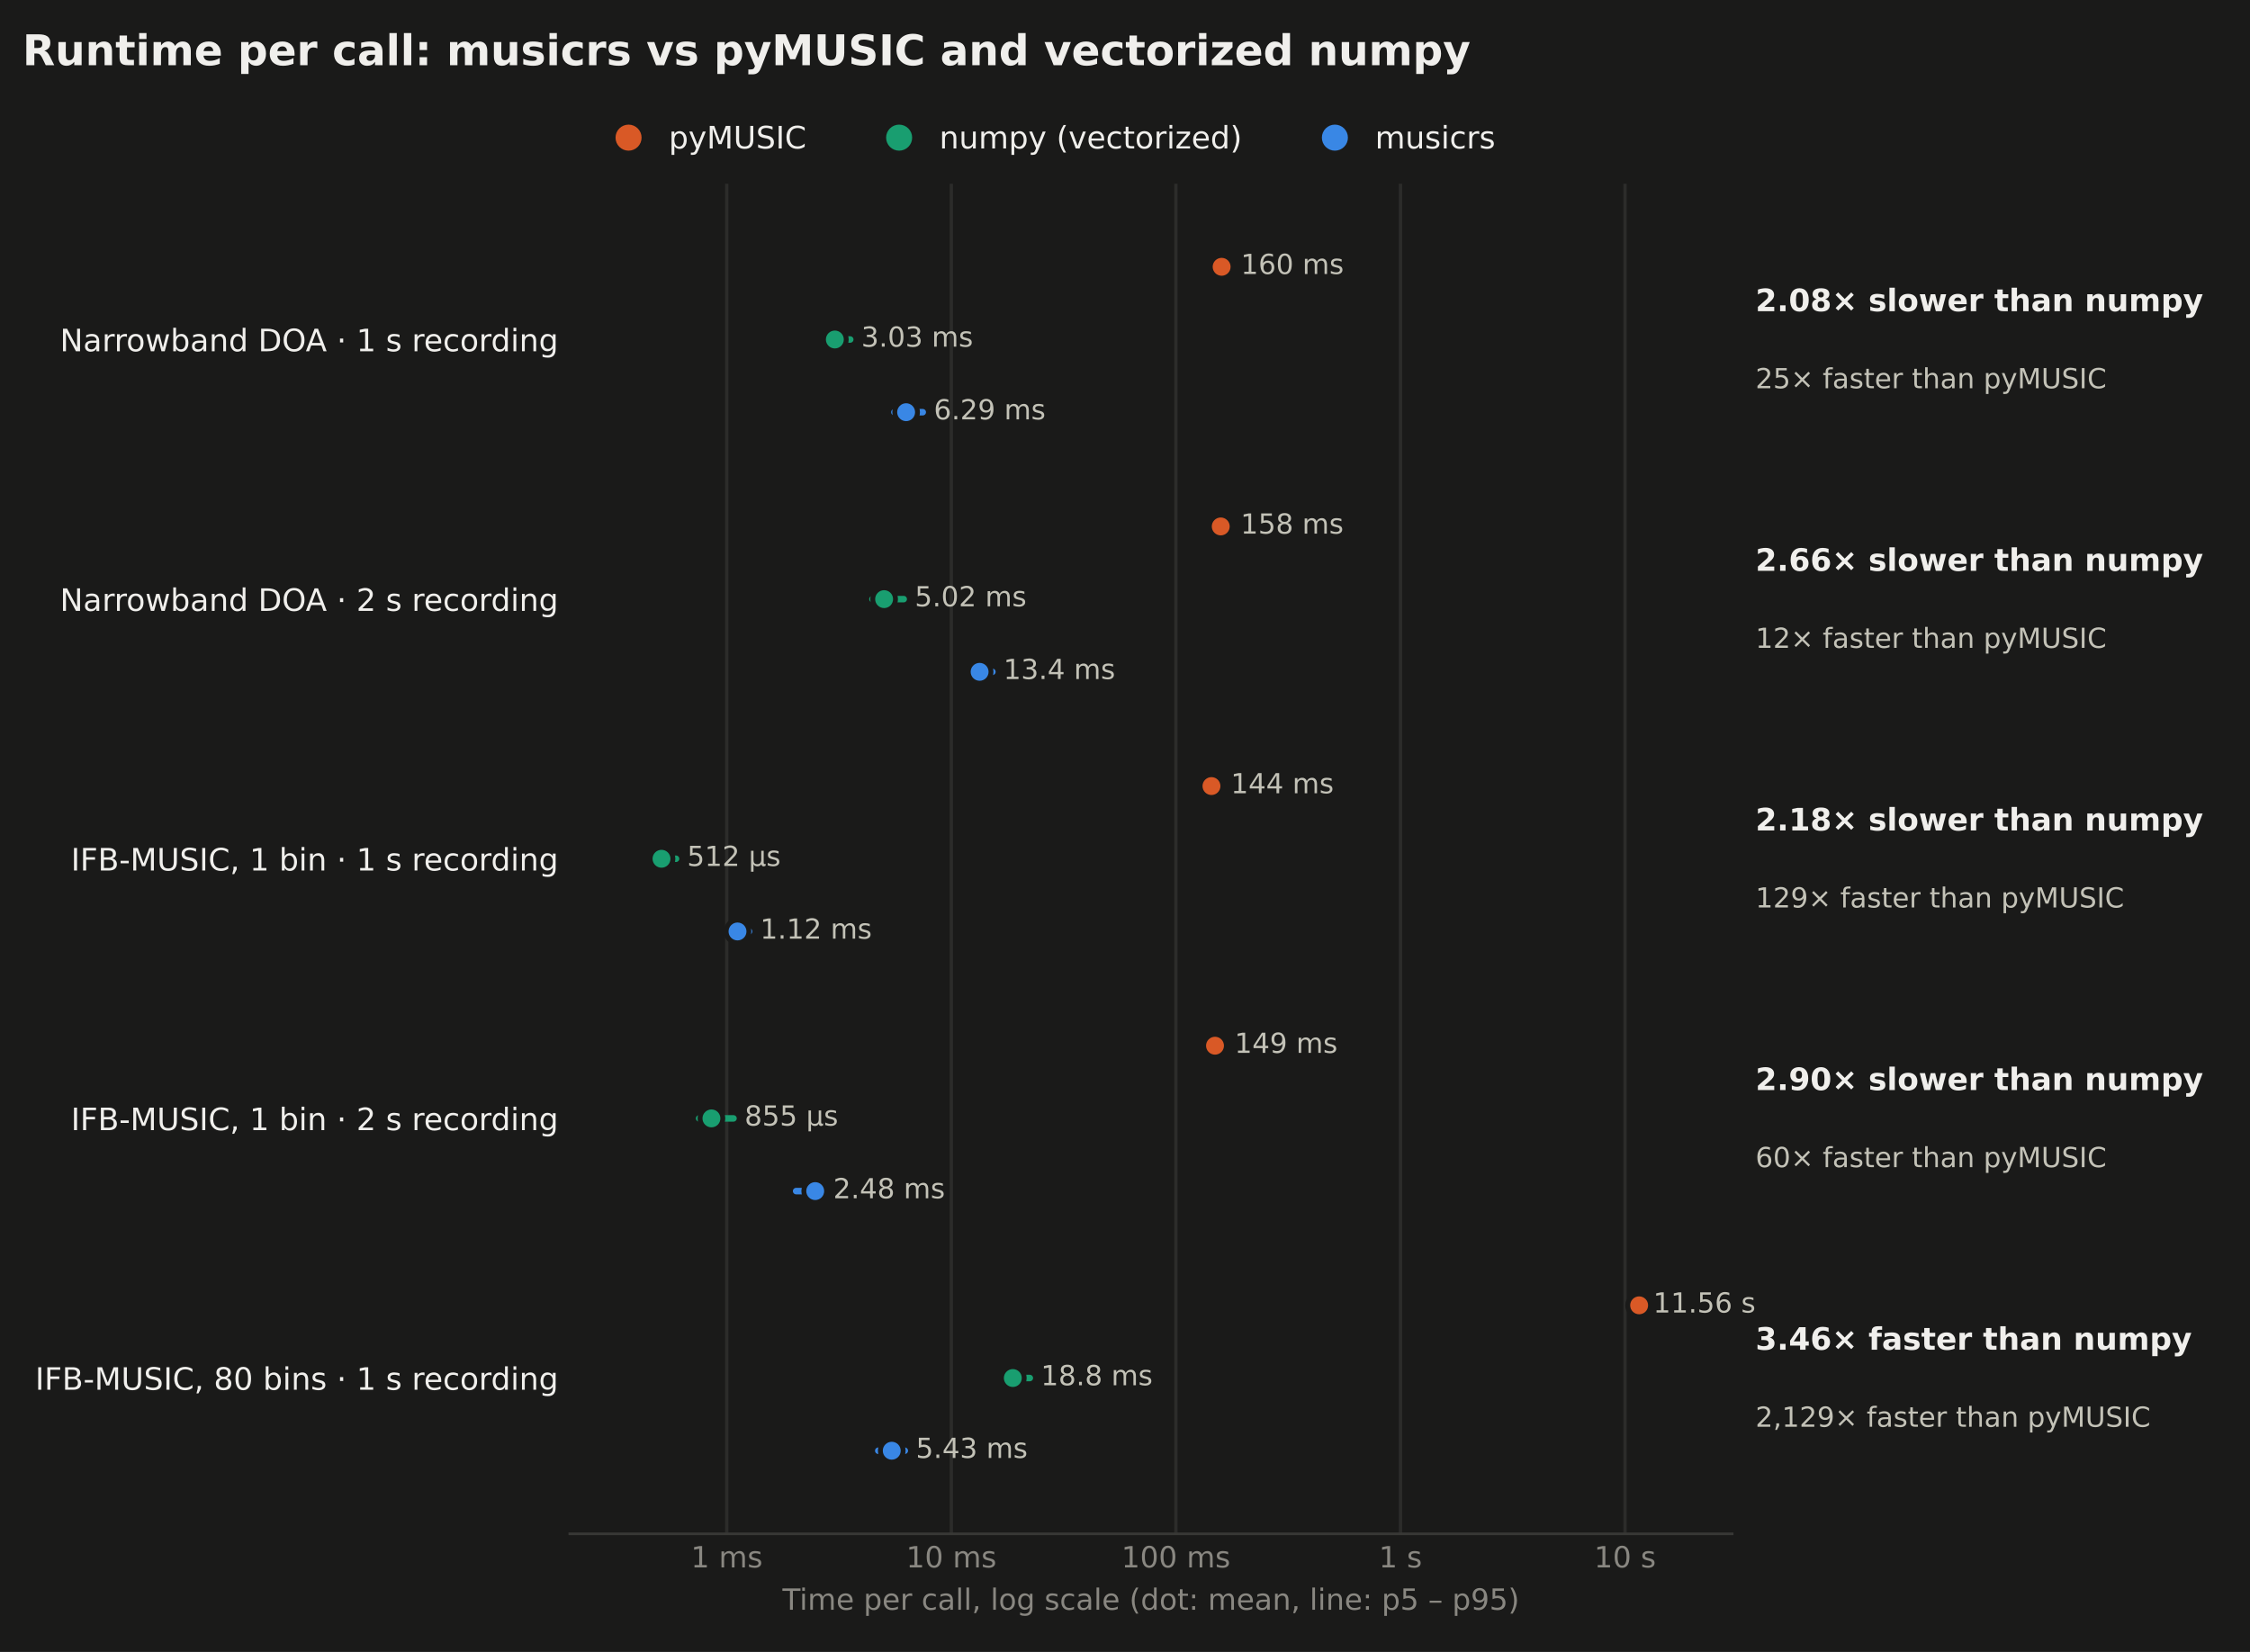
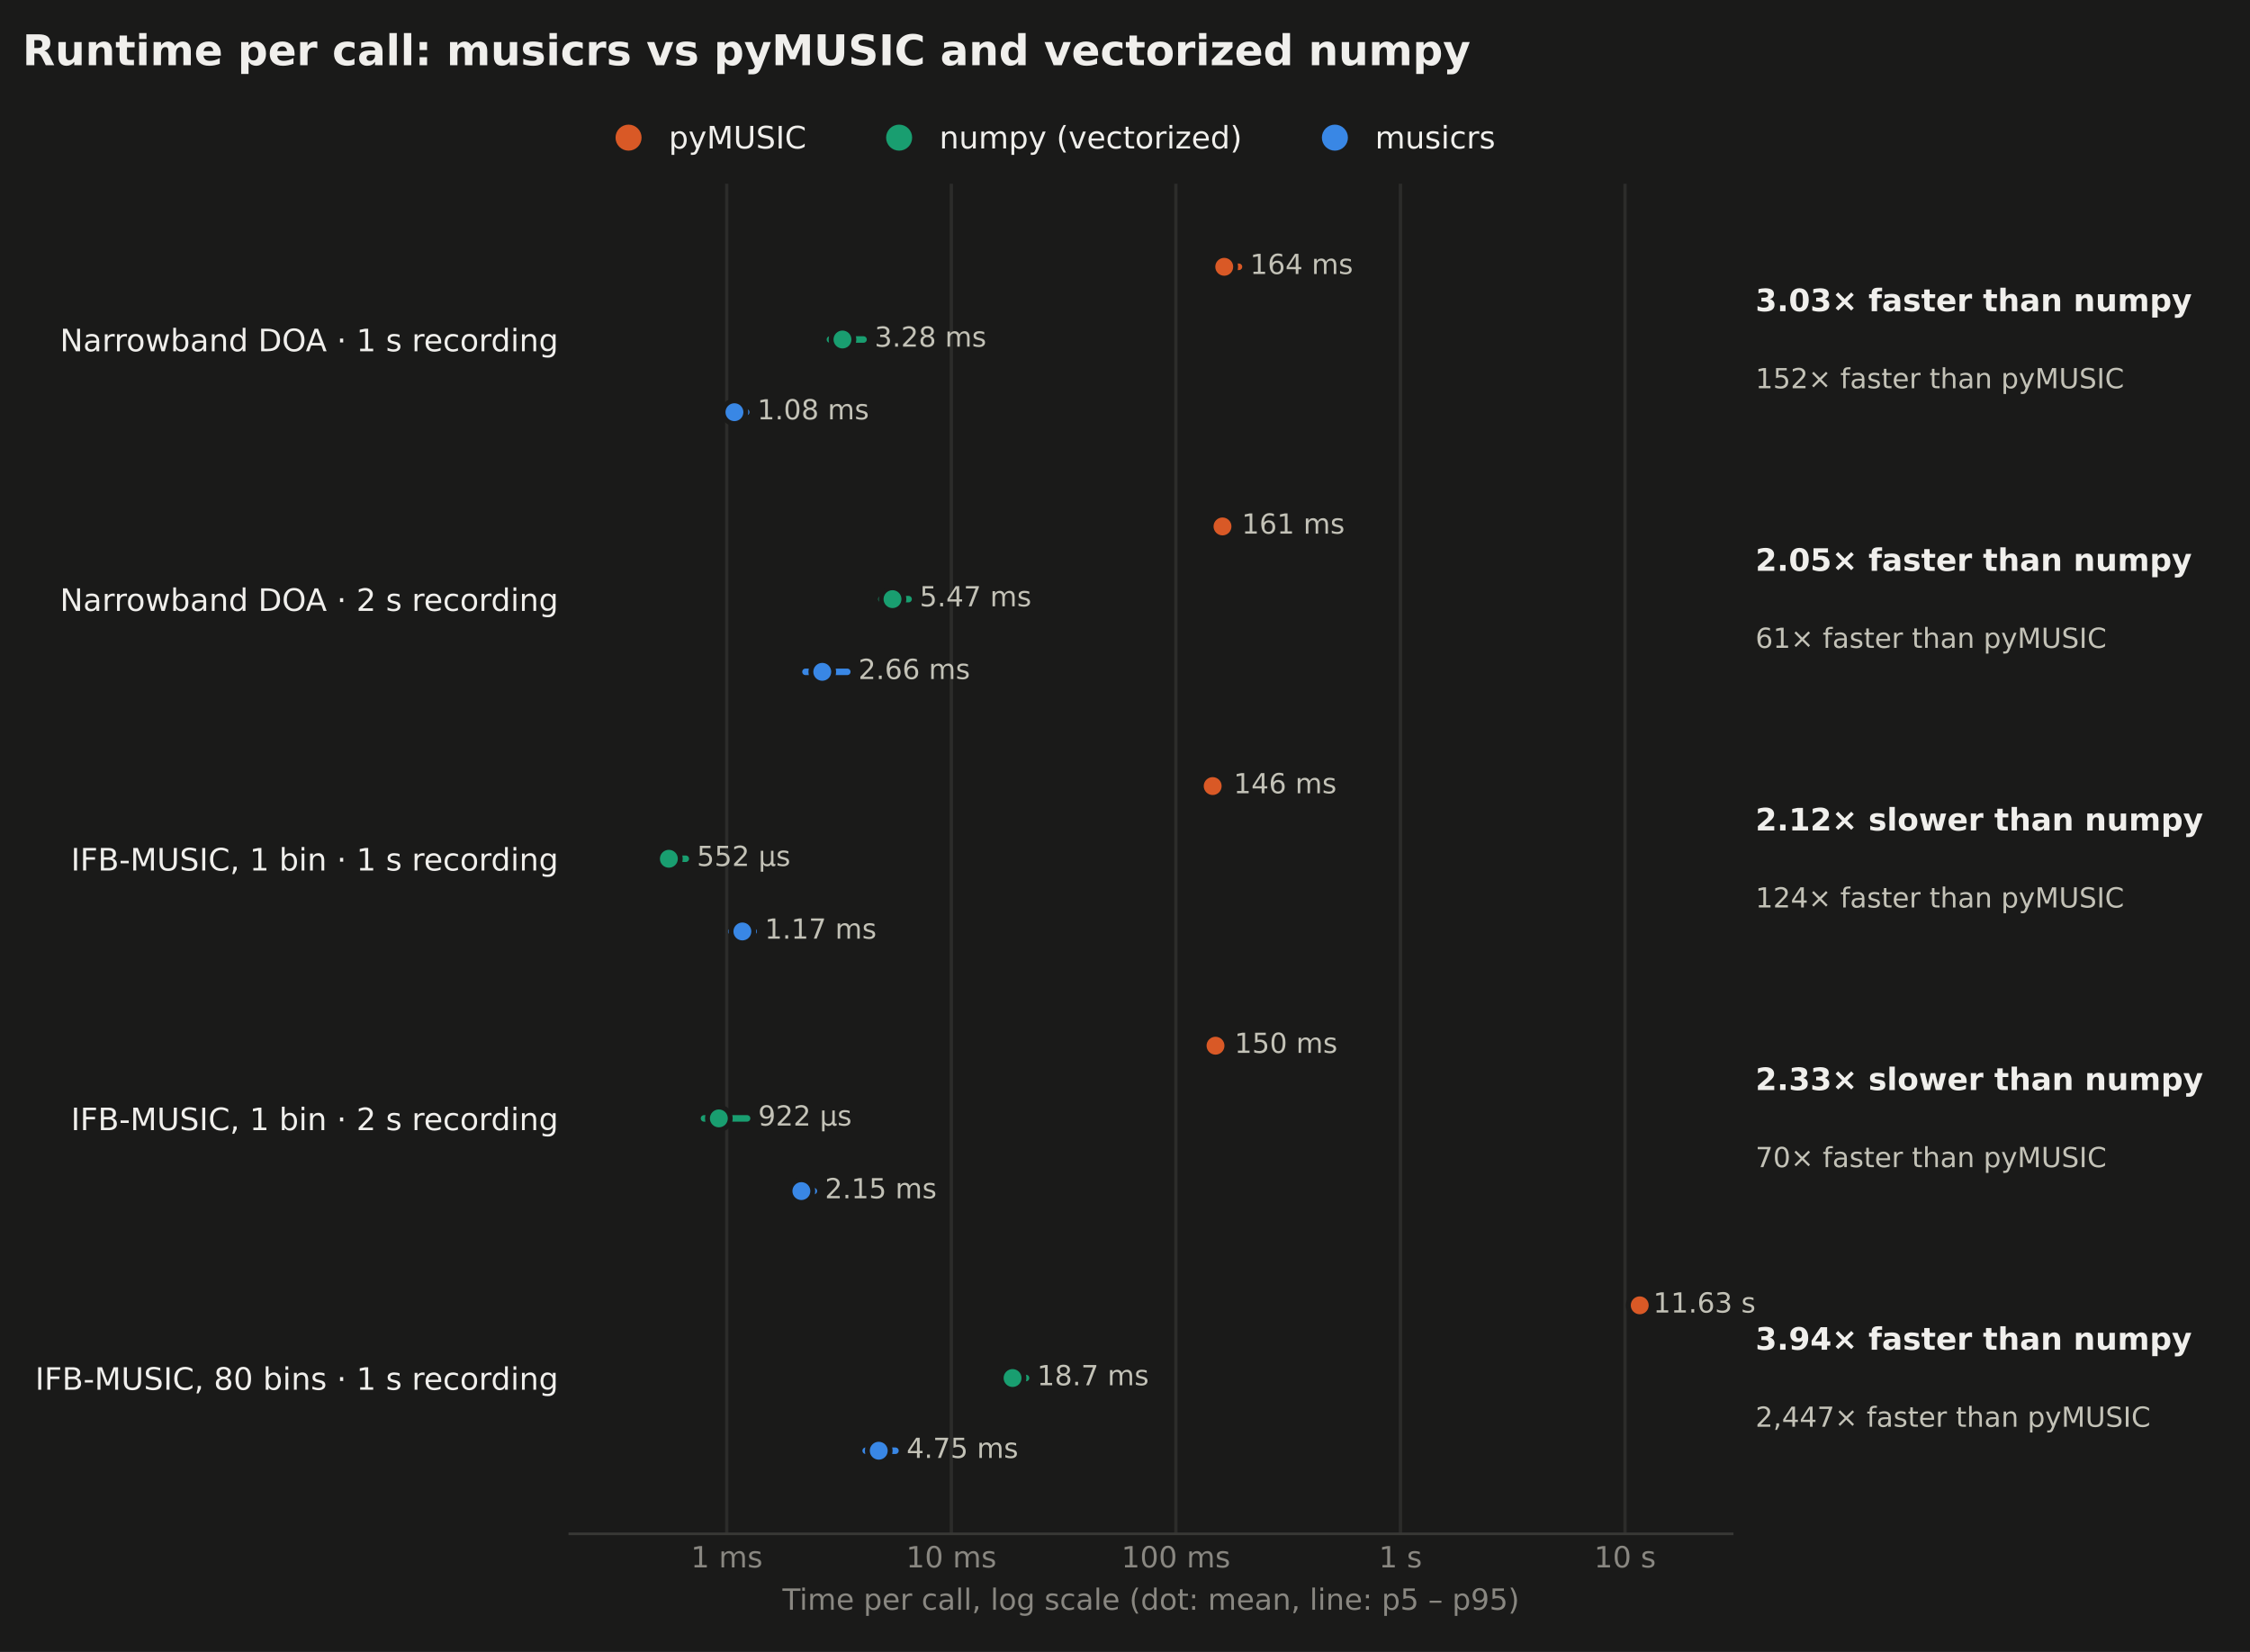
<svg xmlns="http://www.w3.org/2000/svg" xmlns:xlink="http://www.w3.org/1999/xlink" width="691.2pt" height="507.6pt" viewBox="0 0 691.2 507.6" version="1.1">
  <defs>
    <style type="text/css">*{stroke-linejoin: round; stroke-linecap: butt}</style>
  </defs>
  <g id="figure_1">
    <g id="patch_1">
      <path d="M 0 507.6  L 691.2 507.6  L 691.2 0  L 0 0  z " style="fill: #1a1a19" />
    </g>
    <g id="axes_1">
      <g id="patch_2">
        <path d="M 175.043 471.299  L 532.128 471.299  L 532.128 56.452  L 175.043 56.452  z " style="fill: #1a1a19" />
      </g>
      <g id="matplotlib.axis_1">
        <g id="xtick_1">
          <g id="line2d_1">
            <path d="M 223.263 471.299  L 223.263 56.452  " clip-path="url(#p2c7acf822d)" style="fill: none; stroke: #2c2c2a; stroke-linecap: square" />
          </g>
          <g id="line2d_2" />
          <g id="text_1">
            <text style="font-size: 9px; font-family: 'DejaVu Sans', 'Bitstream Vera Sans', 'Computer Modern Sans Serif', 'Lucida Grande', 'Verdana', 'Geneva', 'Lucid', 'Arial', 'Helvetica', 'Avant Garde', sans-serif; text-anchor: middle; fill: #898781" x="223.263" y="481.637" transform="rotate(-0 223.2631 481.6372)">1 ms</text>
          </g>
        </g>
        <g id="xtick_2">
          <g id="line2d_3">
            <path d="M 292.25 471.299  L 292.25 56.452  " clip-path="url(#p2c7acf822d)" style="fill: none; stroke: #2c2c2a; stroke-linecap: square" />
          </g>
          <g id="line2d_4" />
          <g id="text_2">
            <text style="font-size: 9px; font-family: 'DejaVu Sans', 'Bitstream Vera Sans', 'Computer Modern Sans Serif', 'Lucida Grande', 'Verdana', 'Geneva', 'Lucid', 'Arial', 'Helvetica', 'Avant Garde', sans-serif; text-anchor: middle; fill: #898781" x="292.25" y="481.637" transform="rotate(-0 292.2504 481.6372)">10 ms</text>
          </g>
        </g>
        <g id="xtick_3">
          <g id="line2d_5">
            <path d="M 361.238 471.299  L 361.238 56.452  " clip-path="url(#p2c7acf822d)" style="fill: none; stroke: #2c2c2a; stroke-linecap: square" />
          </g>
          <g id="line2d_6" />
          <g id="text_3">
            <text style="font-size: 9px; font-family: 'DejaVu Sans', 'Bitstream Vera Sans', 'Computer Modern Sans Serif', 'Lucida Grande', 'Verdana', 'Geneva', 'Lucid', 'Arial', 'Helvetica', 'Avant Garde', sans-serif; text-anchor: middle; fill: #898781" x="361.238" y="481.637" transform="rotate(-0 361.2378 481.6372)">100 ms</text>
          </g>
        </g>
        <g id="xtick_4">
          <g id="line2d_7">
            <path d="M 430.225 471.299  L 430.225 56.452  " clip-path="url(#p2c7acf822d)" style="fill: none; stroke: #2c2c2a; stroke-linecap: square" />
          </g>
          <g id="line2d_8" />
          <g id="text_4">
            <text style="font-size: 9px; font-family: 'DejaVu Sans', 'Bitstream Vera Sans', 'Computer Modern Sans Serif', 'Lucida Grande', 'Verdana', 'Geneva', 'Lucid', 'Arial', 'Helvetica', 'Avant Garde', sans-serif; text-anchor: middle; fill: #898781" x="430.225" y="481.637" transform="rotate(-0 430.2252 481.6372)">1 s</text>
          </g>
        </g>
        <g id="xtick_5">
          <g id="line2d_9">
            <path d="M 499.213 471.299  L 499.213 56.452  " clip-path="url(#p2c7acf822d)" style="fill: none; stroke: #2c2c2a; stroke-linecap: square" />
          </g>
          <g id="line2d_10" />
          <g id="text_5">
            <text style="font-size: 9px; font-family: 'DejaVu Sans', 'Bitstream Vera Sans', 'Computer Modern Sans Serif', 'Lucida Grande', 'Verdana', 'Geneva', 'Lucid', 'Arial', 'Helvetica', 'Avant Garde', sans-serif; text-anchor: middle; fill: #898781" x="499.213" y="481.637" transform="rotate(-0 499.2125 481.6372)">10 s</text>
          </g>
        </g>
        <g id="text_6">
          <text style="font-size: 9px; font-family: 'DejaVu Sans', 'Bitstream Vera Sans', 'Computer Modern Sans Serif', 'Lucida Grande', 'Verdana', 'Geneva', 'Lucid', 'Arial', 'Helvetica', 'Avant Garde', sans-serif; text-anchor: middle; fill: #898781" x="353.585" y="494.638" transform="rotate(-0 353.5854 494.6379)">Time per call, log scale (dot: mean, line: p5 – p95)</text>
        </g>
      </g>
      <g id="matplotlib.axis_2">
        <g id="ytick_1">
          <g id="line2d_11" />
          <g id="text_7">
            <text style="font-size: 9.5px; font-family: 'DejaVu Sans', 'Bitstream Vera Sans', 'Computer Modern Sans Serif', 'Lucida Grande', 'Verdana', 'Geneva', 'Lucid', 'Arial', 'Helvetica', 'Avant Garde', sans-serif; text-anchor: end; fill: #f0efec" x="171.543" y="427.042" transform="rotate(-0 171.543 427.0415)">IFB-MUSIC, 80 bins · 1 s recording</text>
          </g>
        </g>
        <g id="ytick_2">
          <g id="line2d_12" />
          <g id="text_8">
            <text style="font-size: 9.5px; font-family: 'DejaVu Sans', 'Bitstream Vera Sans', 'Computer Modern Sans Serif', 'Lucida Grande', 'Verdana', 'Geneva', 'Lucid', 'Arial', 'Helvetica', 'Avant Garde', sans-serif; text-anchor: end; fill: #f0efec" x="171.543" y="347.263" transform="rotate(-0 171.543 347.2632)">IFB-MUSIC, 1 bin · 2 s recording</text>
          </g>
        </g>
        <g id="ytick_3">
          <g id="line2d_13" />
          <g id="text_9">
            <text style="font-size: 9.5px; font-family: 'DejaVu Sans', 'Bitstream Vera Sans', 'Computer Modern Sans Serif', 'Lucida Grande', 'Verdana', 'Geneva', 'Lucid', 'Arial', 'Helvetica', 'Avant Garde', sans-serif; text-anchor: end; fill: #f0efec" x="171.543" y="267.485" transform="rotate(-0 171.543 267.4848)">IFB-MUSIC, 1 bin · 1 s recording</text>
          </g>
        </g>
        <g id="ytick_4">
          <g id="line2d_14" />
          <g id="text_10">
            <text style="font-size: 9.5px; font-family: 'DejaVu Sans', 'Bitstream Vera Sans', 'Computer Modern Sans Serif', 'Lucida Grande', 'Verdana', 'Geneva', 'Lucid', 'Arial', 'Helvetica', 'Avant Garde', sans-serif; text-anchor: end; fill: #f0efec" x="171.543" y="187.706" transform="rotate(-0 171.543 187.7064)">Narrowband DOA · 2 s recording</text>
          </g>
        </g>
        <g id="ytick_5">
          <g id="line2d_15" />
          <g id="text_11">
            <text style="font-size: 9.5px; font-family: 'DejaVu Sans', 'Bitstream Vera Sans', 'Computer Modern Sans Serif', 'Lucida Grande', 'Verdana', 'Geneva', 'Lucid', 'Arial', 'Helvetica', 'Avant Garde', sans-serif; text-anchor: end; fill: #f0efec" x="171.543" y="107.928" transform="rotate(-0 171.543 107.928)">Narrowband DOA · 1 s recording</text>
          </g>
        </g>
      </g>
      <g id="line2d_16">
-         <path d="M 373.521 81.981  L 377.783 81.981  " clip-path="url(#p2c7acf822d)" style="fill: none; stroke: #d95926; stroke-width: 2; stroke-linecap: round" />
+         <path d="M 374.01 81.981  L 380.615 81.981  " clip-path="url(#p2c7acf822d)" style="fill: none; stroke: #d95926; stroke-width: 2; stroke-linecap: round" />
      </g>
      <g id="line2d_17">
-         <path d="M 253.926 104.319  L 261.191 104.319  " clip-path="url(#p2c7acf822d)" style="fill: none; stroke: #199e70; stroke-width: 2; stroke-linecap: round" />
+         <path d="M 254.955 104.319  L 265.275 104.319  " clip-path="url(#p2c7acf822d)" style="fill: none; stroke: #199e70; stroke-width: 2; stroke-linecap: round" />
      </g>
      <g id="line2d_18">
-         <path d="M 274.756 126.657  L 283.467 126.657  " clip-path="url(#p2c7acf822d)" style="fill: none; stroke: #3987e5; stroke-width: 2; stroke-linecap: round" />
+         <path d="M 222.731 126.657  L 229.239 126.657  " clip-path="url(#p2c7acf822d)" style="fill: none; stroke: #3987e5; stroke-width: 2; stroke-linecap: round" />
      </g>
      <g id="line2d_19">
-         <path d="M 373.586 161.759  L 377.711 161.759  " clip-path="url(#p2c7acf822d)" style="fill: none; stroke: #d95926; stroke-width: 2; stroke-linecap: round" />
+         <path d="M 374.131 161.759  L 378.066 161.759  " clip-path="url(#p2c7acf822d)" style="fill: none; stroke: #d95926; stroke-width: 2; stroke-linecap: round" />
      </g>
      <g id="line2d_20">
-         <path d="M 268.014 184.097  L 277.616 184.097  " clip-path="url(#p2c7acf822d)" style="fill: none; stroke: #199e70; stroke-width: 2; stroke-linecap: round" />
+         <path d="M 270.747 184.097  L 279.115 184.097  " clip-path="url(#p2c7acf822d)" style="fill: none; stroke: #199e70; stroke-width: 2; stroke-linecap: round" />
      </g>
      <g id="line2d_21">
-         <path d="M 298.903 206.435  L 304.864 206.435  " clip-path="url(#p2c7acf822d)" style="fill: none; stroke: #3987e5; stroke-width: 2; stroke-linecap: round" />
+         <path d="M 247.443 206.435  L 260.285 206.435  " clip-path="url(#p2c7acf822d)" style="fill: none; stroke: #3987e5; stroke-width: 2; stroke-linecap: round" />
      </g>
      <g id="line2d_22">
-         <path d="M 371.205 241.538  L 374.706 241.538  " clip-path="url(#p2c7acf822d)" style="fill: none; stroke: #d95926; stroke-width: 2; stroke-linecap: round" />
+         <path d="M 371.496 241.538  L 375.569 241.538  " clip-path="url(#p2c7acf822d)" style="fill: none; stroke: #d95926; stroke-width: 2; stroke-linecap: round" />
      </g>
      <g id="line2d_23">
-         <path d="M 200.411 263.876  L 207.676 263.876  " clip-path="url(#p2c7acf822d)" style="fill: none; stroke: #199e70; stroke-width: 2; stroke-linecap: round" />
+         <path d="M 202.295 263.876  L 210.671 263.876  " clip-path="url(#p2c7acf822d)" style="fill: none; stroke: #199e70; stroke-width: 2; stroke-linecap: round" />
      </g>
      <g id="line2d_24">
-         <path d="M 224.645 286.213  L 230.113 286.213  " clip-path="url(#p2c7acf822d)" style="fill: none; stroke: #3987e5; stroke-width: 2; stroke-linecap: round" />
+         <path d="M 224.642 286.213  L 231.536 286.213  " clip-path="url(#p2c7acf822d)" style="fill: none; stroke: #3987e5; stroke-width: 2; stroke-linecap: round" />
      </g>
      <g id="line2d_25">
-         <path d="M 372.276 321.316  L 375.862 321.316  " clip-path="url(#p2c7acf822d)" style="fill: none; stroke: #d95926; stroke-width: 2; stroke-linecap: round" />
+         <path d="M 372.343 321.316  L 375.84 321.316  " clip-path="url(#p2c7acf822d)" style="fill: none; stroke: #d95926; stroke-width: 2; stroke-linecap: round" />
      </g>
      <g id="line2d_26">
-         <path d="M 214.769 343.654  L 225.331 343.654  " clip-path="url(#p2c7acf822d)" style="fill: none; stroke: #199e70; stroke-width: 2; stroke-linecap: round" />
+         <path d="M 216.267 343.654  L 229.503 343.654  " clip-path="url(#p2c7acf822d)" style="fill: none; stroke: #199e70; stroke-width: 2; stroke-linecap: round" />
      </g>
      <g id="line2d_27">
-         <path d="M 244.571 365.992  L 252.573 365.992  " clip-path="url(#p2c7acf822d)" style="fill: none; stroke: #3987e5; stroke-width: 2; stroke-linecap: round" />
+         <path d="M 243.236 365.992  L 250.017 365.992  " clip-path="url(#p2c7acf822d)" style="fill: none; stroke: #3987e5; stroke-width: 2; stroke-linecap: round" />
      </g>
      <g id="line2d_28">
-         <path d="M 502.807 401.094  L 504.454 401.094  " clip-path="url(#p2c7acf822d)" style="fill: none; stroke: #d95926; stroke-width: 2; stroke-linecap: round" />
+         <path d="M 503.07 401.094  L 504.467 401.094  " clip-path="url(#p2c7acf822d)" style="fill: none; stroke: #d95926; stroke-width: 2; stroke-linecap: round" />
      </g>
      <g id="line2d_29">
-         <path d="M 308.174 423.432  L 316.363 423.432  " clip-path="url(#p2c7acf822d)" style="fill: none; stroke: #199e70; stroke-width: 2; stroke-linecap: round" />
+         <path d="M 308.779 423.432  L 315.193 423.432  " clip-path="url(#p2c7acf822d)" style="fill: none; stroke: #199e70; stroke-width: 2; stroke-linecap: round" />
      </g>
      <g id="line2d_30">
-         <path d="M 269.808 445.77  L 277.954 445.77  " clip-path="url(#p2c7acf822d)" style="fill: none; stroke: #3987e5; stroke-width: 2; stroke-linecap: round" />
+         <path d="M 265.933 445.77  L 275.08 445.77  " clip-path="url(#p2c7acf822d)" style="fill: none; stroke: #3987e5; stroke-width: 2; stroke-linecap: round" />
      </g>
      <g id="patch_3">
        <path d="M 175.043 471.299  L 532.128 471.299  " style="fill: none; stroke: #383835; stroke-width: 0.8; stroke-linejoin: miter; stroke-linecap: square" />
      </g>
      <g id="line2d_31">
        <defs>
          <path id="mdb77d0ce9b" d="M 0 3.5  C 0.928 3.5 1.819 3.131 2.475 2.475  C 3.131 1.819 3.5 0.928 3.5 0  C 3.5 -0.928 3.131 -1.819 2.475 -2.475  C 1.819 -3.131 0.928 -3.5 0 -3.5  C -0.928 -3.5 -1.819 -3.131 -2.475 -2.475  C -3.131 -1.819 -3.5 -0.928 -3.5 0  C -3.5 0.928 -3.131 1.819 -2.475 2.475  C -1.819 3.131 -0.928 3.5 0 3.5  z " style="stroke: #1a1a19; stroke-width: 1.5" />
        </defs>
        <g clip-path="url(#p2c7acf822d)">
-           <use xlink:href="#mdb77d0ce9b" x="375.287" y="81.981" style="fill: #d95926; stroke: #1a1a19; stroke-width: 1.5" />
+           <use xlink:href="#mdb77d0ce9b" x="376.085" y="81.981" style="fill: #d95926; stroke: #1a1a19; stroke-width: 1.5" />
        </g>
      </g>
      <g id="text_12">
-         <text style="font-size: 8.5px; font-family: 'DejaVu Sans', 'Bitstream Vera Sans', 'Computer Modern Sans Serif', 'Lucida Grande', 'Verdana', 'Geneva', 'Lucid', 'Arial', 'Helvetica', 'Avant Garde', sans-serif; text-anchor: start; fill: #c3c2b7" x="381.178" y="84.189" transform="rotate(-0 381.1784 84.18885)">160 ms</text>
+         <text style="font-size: 8.5px; font-family: 'DejaVu Sans', 'Bitstream Vera Sans', 'Computer Modern Sans Serif', 'Lucida Grande', 'Verdana', 'Geneva', 'Lucid', 'Arial', 'Helvetica', 'Avant Garde', sans-serif; text-anchor: start; fill: #c3c2b7" x="384.01" y="84.189" transform="rotate(-0 384.01 84.18885)">164 ms</text>
      </g>
      <g id="line2d_32">
        <defs>
          <path id="me1e73bb695" d="M 0 3.5  C 0.928 3.5 1.819 3.131 2.475 2.475  C 3.131 1.819 3.5 0.928 3.5 0  C 3.5 -0.928 3.131 -1.819 2.475 -2.475  C 1.819 -3.131 0.928 -3.5 0 -3.5  C -0.928 -3.5 -1.819 -3.131 -2.475 -2.475  C -3.131 -1.819 -3.5 -0.928 -3.5 0  C -3.5 0.928 -3.131 1.819 -2.475 2.475  C -1.819 3.131 -0.928 3.5 0 3.5  z " style="stroke: #1a1a19; stroke-width: 1.5" />
        </defs>
        <g clip-path="url(#p2c7acf822d)">
-           <use xlink:href="#me1e73bb695" x="256.465" y="104.319" style="fill: #199e70; stroke: #1a1a19; stroke-width: 1.5" />
+           <use xlink:href="#me1e73bb695" x="258.809" y="104.319" style="fill: #199e70; stroke: #1a1a19; stroke-width: 1.5" />
        </g>
      </g>
      <g id="text_13">
-         <text style="font-size: 8.5px; font-family: 'DejaVu Sans', 'Bitstream Vera Sans', 'Computer Modern Sans Serif', 'Lucida Grande', 'Verdana', 'Geneva', 'Lucid', 'Arial', 'Helvetica', 'Avant Garde', sans-serif; text-anchor: start; fill: #c3c2b7" x="264.586" y="106.527" transform="rotate(-0 264.5863 106.5268)">3.03 ms</text>
+         <text style="font-size: 8.5px; font-family: 'DejaVu Sans', 'Bitstream Vera Sans', 'Computer Modern Sans Serif', 'Lucida Grande', 'Verdana', 'Geneva', 'Lucid', 'Arial', 'Helvetica', 'Avant Garde', sans-serif; text-anchor: start; fill: #c3c2b7" x="268.67" y="106.527" transform="rotate(-0 268.6703 106.5268)">3.28 ms</text>
      </g>
      <g id="line2d_33">
        <defs>
          <path id="md0294e7df1" d="M 0 3.5  C 0.928 3.5 1.819 3.131 2.475 2.475  C 3.131 1.819 3.5 0.928 3.5 0  C 3.5 -0.928 3.131 -1.819 2.475 -2.475  C 1.819 -3.131 0.928 -3.5 0 -3.5  C -0.928 -3.5 -1.819 -3.131 -2.475 -2.475  C -3.131 -1.819 -3.5 -0.928 -3.5 0  C -3.5 0.928 -3.131 1.819 -2.475 2.475  C -1.819 3.131 -0.928 3.5 0 3.5  z " style="stroke: #1a1a19; stroke-width: 1.5" />
        </defs>
        <g clip-path="url(#p2c7acf822d)">
-           <use xlink:href="#md0294e7df1" x="278.363" y="126.657" style="fill: #3987e5; stroke: #1a1a19; stroke-width: 1.5" />
+           <use xlink:href="#md0294e7df1" x="225.618" y="126.657" style="fill: #3987e5; stroke: #1a1a19; stroke-width: 1.5" />
        </g>
      </g>
      <g id="text_14">
-         <text style="font-size: 8.5px; font-family: 'DejaVu Sans', 'Bitstream Vera Sans', 'Computer Modern Sans Serif', 'Lucida Grande', 'Verdana', 'Geneva', 'Lucid', 'Arial', 'Helvetica', 'Avant Garde', sans-serif; text-anchor: start; fill: #c3c2b7" x="286.862" y="128.865" transform="rotate(-0 286.8625 128.8647)">6.29 ms</text>
+         <text style="font-size: 8.5px; font-family: 'DejaVu Sans', 'Bitstream Vera Sans', 'Computer Modern Sans Serif', 'Lucida Grande', 'Verdana', 'Geneva', 'Lucid', 'Arial', 'Helvetica', 'Avant Garde', sans-serif; text-anchor: start; fill: #c3c2b7" x="232.634" y="128.865" transform="rotate(-0 232.6344 128.8647)">1.08 ms</text>
      </g>
      <g id="text_15">
-         <text style="font-weight: 700; font-size: 9.5px; font-family: 'DejaVu Sans', 'Bitstream Vera Sans', 'Computer Modern Sans Serif', 'Lucida Grande', 'Verdana', 'Geneva', 'Lucid', 'Arial', 'Helvetica', 'Avant Garde', sans-serif; text-anchor: start; fill: #f0efec" x="539.27" y="95.618" transform="rotate(-0 539.2696 95.61795)">2.08× slower than numpy</text>
+         <text style="font-weight: 700; font-size: 9.5px; font-family: 'DejaVu Sans', 'Bitstream Vera Sans', 'Computer Modern Sans Serif', 'Lucida Grande', 'Verdana', 'Geneva', 'Lucid', 'Arial', 'Helvetica', 'Avant Garde', sans-serif; text-anchor: start; fill: #f0efec" x="539.27" y="95.618" transform="rotate(-0 539.2696 95.61795)">3.03× faster than numpy</text>
      </g>
      <g id="text_16">
-         <text style="font-size: 8.5px; font-family: 'DejaVu Sans', 'Bitstream Vera Sans', 'Computer Modern Sans Serif', 'Lucida Grande', 'Verdana', 'Geneva', 'Lucid', 'Arial', 'Helvetica', 'Avant Garde', sans-serif; text-anchor: start; fill: #c3c2b7" x="539.27" y="119.292" transform="rotate(-0 539.2696 119.2917)">25× faster than pyMUSIC</text>
+         <text style="font-size: 8.5px; font-family: 'DejaVu Sans', 'Bitstream Vera Sans', 'Computer Modern Sans Serif', 'Lucida Grande', 'Verdana', 'Geneva', 'Lucid', 'Arial', 'Helvetica', 'Avant Garde', sans-serif; text-anchor: start; fill: #c3c2b7" x="539.27" y="119.292" transform="rotate(-0 539.2696 119.2917)">152× faster than pyMUSIC</text>
      </g>
      <g id="line2d_34">
        <g clip-path="url(#p2c7acf822d)">
-           <use xlink:href="#mdb77d0ce9b" x="375.013" y="161.759" style="fill: #d95926; stroke: #1a1a19; stroke-width: 1.5" />
+           <use xlink:href="#mdb77d0ce9b" x="375.551" y="161.759" style="fill: #d95926; stroke: #1a1a19; stroke-width: 1.5" />
        </g>
      </g>
      <g id="text_17">
-         <text style="font-size: 8.5px; font-family: 'DejaVu Sans', 'Bitstream Vera Sans', 'Computer Modern Sans Serif', 'Lucida Grande', 'Verdana', 'Geneva', 'Lucid', 'Arial', 'Helvetica', 'Avant Garde', sans-serif; text-anchor: start; fill: #c3c2b7" x="381.107" y="163.967" transform="rotate(-0 381.1066 163.9672)">158 ms</text>
+         <text style="font-size: 8.5px; font-family: 'DejaVu Sans', 'Bitstream Vera Sans', 'Computer Modern Sans Serif', 'Lucida Grande', 'Verdana', 'Geneva', 'Lucid', 'Arial', 'Helvetica', 'Avant Garde', sans-serif; text-anchor: start; fill: #c3c2b7" x="381.461" y="163.967" transform="rotate(-0 381.4611 163.9672)">161 ms</text>
      </g>
      <g id="line2d_35">
        <g clip-path="url(#p2c7acf822d)">
-           <use xlink:href="#me1e73bb695" x="271.6" y="184.097" style="fill: #199e70; stroke: #1a1a19; stroke-width: 1.5" />
+           <use xlink:href="#me1e73bb695" x="274.179" y="184.097" style="fill: #199e70; stroke: #1a1a19; stroke-width: 1.5" />
        </g>
      </g>
      <g id="text_18">
-         <text style="font-size: 8.5px; font-family: 'DejaVu Sans', 'Bitstream Vera Sans', 'Computer Modern Sans Serif', 'Lucida Grande', 'Verdana', 'Geneva', 'Lucid', 'Arial', 'Helvetica', 'Avant Garde', sans-serif; text-anchor: start; fill: #c3c2b7" x="281.011" y="186.305" transform="rotate(-0 281.0112 186.3052)">5.02 ms</text>
+         <text style="font-size: 8.5px; font-family: 'DejaVu Sans', 'Bitstream Vera Sans', 'Computer Modern Sans Serif', 'Lucida Grande', 'Verdana', 'Geneva', 'Lucid', 'Arial', 'Helvetica', 'Avant Garde', sans-serif; text-anchor: start; fill: #c3c2b7" x="282.511" y="186.305" transform="rotate(-0 282.5108 186.3052)">5.47 ms</text>
      </g>
      <g id="line2d_36">
        <g clip-path="url(#p2c7acf822d)">
-           <use xlink:href="#md0294e7df1" x="300.937" y="206.435" style="fill: #3987e5; stroke: #1a1a19; stroke-width: 1.5" />
+           <use xlink:href="#md0294e7df1" x="252.6" y="206.435" style="fill: #3987e5; stroke: #1a1a19; stroke-width: 1.5" />
        </g>
      </g>
      <g id="text_19">
-         <text style="font-size: 8.5px; font-family: 'DejaVu Sans', 'Bitstream Vera Sans', 'Computer Modern Sans Serif', 'Lucida Grande', 'Verdana', 'Geneva', 'Lucid', 'Arial', 'Helvetica', 'Avant Garde', sans-serif; text-anchor: start; fill: #c3c2b7" x="308.259" y="208.643" transform="rotate(-0 308.2592 208.6431)">13.4 ms</text>
+         <text style="font-size: 8.5px; font-family: 'DejaVu Sans', 'Bitstream Vera Sans', 'Computer Modern Sans Serif', 'Lucida Grande', 'Verdana', 'Geneva', 'Lucid', 'Arial', 'Helvetica', 'Avant Garde', sans-serif; text-anchor: start; fill: #c3c2b7" x="263.681" y="208.643" transform="rotate(-0 263.6808 208.6431)">2.66 ms</text>
      </g>
      <g id="text_20">
-         <text style="font-weight: 700; font-size: 9.5px; font-family: 'DejaVu Sans', 'Bitstream Vera Sans', 'Computer Modern Sans Serif', 'Lucida Grande', 'Verdana', 'Geneva', 'Lucid', 'Arial', 'Helvetica', 'Avant Garde', sans-serif; text-anchor: start; fill: #f0efec" x="539.27" y="175.396" transform="rotate(-0 539.2696 175.3963)">2.66× slower than numpy</text>
+         <text style="font-weight: 700; font-size: 9.5px; font-family: 'DejaVu Sans', 'Bitstream Vera Sans', 'Computer Modern Sans Serif', 'Lucida Grande', 'Verdana', 'Geneva', 'Lucid', 'Arial', 'Helvetica', 'Avant Garde', sans-serif; text-anchor: start; fill: #f0efec" x="539.27" y="175.396" transform="rotate(-0 539.2696 175.3963)">2.05× faster than numpy</text>
      </g>
      <g id="text_21">
-         <text style="font-size: 8.5px; font-family: 'DejaVu Sans', 'Bitstream Vera Sans', 'Computer Modern Sans Serif', 'Lucida Grande', 'Verdana', 'Geneva', 'Lucid', 'Arial', 'Helvetica', 'Avant Garde', sans-serif; text-anchor: start; fill: #c3c2b7" x="539.27" y="199.07" transform="rotate(-0 539.2696 199.07)">12× faster than pyMUSIC</text>
+         <text style="font-size: 8.5px; font-family: 'DejaVu Sans', 'Bitstream Vera Sans', 'Computer Modern Sans Serif', 'Lucida Grande', 'Verdana', 'Geneva', 'Lucid', 'Arial', 'Helvetica', 'Avant Garde', sans-serif; text-anchor: start; fill: #c3c2b7" x="539.27" y="199.07" transform="rotate(-0 539.2696 199.07)">61× faster than pyMUSIC</text>
      </g>
      <g id="line2d_37">
        <g clip-path="url(#p2c7acf822d)">
-           <use xlink:href="#mdb77d0ce9b" x="372.163" y="241.538" style="fill: #d95926; stroke: #1a1a19; stroke-width: 1.5" />
+           <use xlink:href="#mdb77d0ce9b" x="372.537" y="241.538" style="fill: #d95926; stroke: #1a1a19; stroke-width: 1.5" />
        </g>
      </g>
      <g id="text_22">
-         <text style="font-size: 8.5px; font-family: 'DejaVu Sans', 'Bitstream Vera Sans', 'Computer Modern Sans Serif', 'Lucida Grande', 'Verdana', 'Geneva', 'Lucid', 'Arial', 'Helvetica', 'Avant Garde', sans-serif; text-anchor: start; fill: #c3c2b7" x="378.102" y="243.746" transform="rotate(-0 378.1015 243.7456)">144 ms</text>
+         <text style="font-size: 8.5px; font-family: 'DejaVu Sans', 'Bitstream Vera Sans', 'Computer Modern Sans Serif', 'Lucida Grande', 'Verdana', 'Geneva', 'Lucid', 'Arial', 'Helvetica', 'Avant Garde', sans-serif; text-anchor: start; fill: #c3c2b7" x="378.964" y="243.746" transform="rotate(-0 378.9645 243.7456)">146 ms</text>
      </g>
      <g id="line2d_38">
        <g clip-path="url(#p2c7acf822d)">
-           <use xlink:href="#me1e73bb695" x="203.216" y="263.876" style="fill: #199e70; stroke: #1a1a19; stroke-width: 1.5" />
+           <use xlink:href="#me1e73bb695" x="205.477" y="263.876" style="fill: #199e70; stroke: #1a1a19; stroke-width: 1.5" />
        </g>
      </g>
      <g id="text_23">
-         <text style="font-size: 8.5px; font-family: 'DejaVu Sans', 'Bitstream Vera Sans', 'Computer Modern Sans Serif', 'Lucida Grande', 'Verdana', 'Geneva', 'Lucid', 'Arial', 'Helvetica', 'Avant Garde', sans-serif; text-anchor: start; fill: #c3c2b7" x="211.071" y="266.084" transform="rotate(-0 211.0714 266.0835)">512 µs</text>
+         <text style="font-size: 8.5px; font-family: 'DejaVu Sans', 'Bitstream Vera Sans', 'Computer Modern Sans Serif', 'Lucida Grande', 'Verdana', 'Geneva', 'Lucid', 'Arial', 'Helvetica', 'Avant Garde', sans-serif; text-anchor: start; fill: #c3c2b7" x="214.067" y="266.084" transform="rotate(-0 214.0669 266.0835)">552 µs</text>
      </g>
      <g id="line2d_39">
        <g clip-path="url(#p2c7acf822d)">
-           <use xlink:href="#md0294e7df1" x="226.564" y="286.213" style="fill: #3987e5; stroke: #1a1a19; stroke-width: 1.5" />
+           <use xlink:href="#md0294e7df1" x="228.06" y="286.213" style="fill: #3987e5; stroke: #1a1a19; stroke-width: 1.5" />
        </g>
      </g>
      <g id="text_24">
-         <text style="font-size: 8.5px; font-family: 'DejaVu Sans', 'Bitstream Vera Sans', 'Computer Modern Sans Serif', 'Lucida Grande', 'Verdana', 'Geneva', 'Lucid', 'Arial', 'Helvetica', 'Avant Garde', sans-serif; text-anchor: start; fill: #c3c2b7" x="233.508" y="288.421" transform="rotate(-0 233.5082 288.4215)">1.12 ms</text>
+         <text style="font-size: 8.5px; font-family: 'DejaVu Sans', 'Bitstream Vera Sans', 'Computer Modern Sans Serif', 'Lucida Grande', 'Verdana', 'Geneva', 'Lucid', 'Arial', 'Helvetica', 'Avant Garde', sans-serif; text-anchor: start; fill: #c3c2b7" x="234.931" y="288.421" transform="rotate(-0 234.9314 288.4215)">1.17 ms</text>
      </g>
      <g id="text_25">
-         <text style="font-weight: 700; font-size: 9.5px; font-family: 'DejaVu Sans', 'Bitstream Vera Sans', 'Computer Modern Sans Serif', 'Lucida Grande', 'Verdana', 'Geneva', 'Lucid', 'Arial', 'Helvetica', 'Avant Garde', sans-serif; text-anchor: start; fill: #f0efec" x="539.27" y="255.175" transform="rotate(-0 539.2696 255.1747)">2.18× slower than numpy</text>
+         <text style="font-weight: 700; font-size: 9.5px; font-family: 'DejaVu Sans', 'Bitstream Vera Sans', 'Computer Modern Sans Serif', 'Lucida Grande', 'Verdana', 'Geneva', 'Lucid', 'Arial', 'Helvetica', 'Avant Garde', sans-serif; text-anchor: start; fill: #f0efec" x="539.27" y="255.175" transform="rotate(-0 539.2696 255.1747)">2.12× slower than numpy</text>
      </g>
      <g id="text_26">
-         <text style="font-size: 8.5px; font-family: 'DejaVu Sans', 'Bitstream Vera Sans', 'Computer Modern Sans Serif', 'Lucida Grande', 'Verdana', 'Geneva', 'Lucid', 'Arial', 'Helvetica', 'Avant Garde', sans-serif; text-anchor: start; fill: #c3c2b7" x="539.27" y="278.848" transform="rotate(-0 539.2696 278.8484)">129× faster than pyMUSIC</text>
+         <text style="font-size: 8.5px; font-family: 'DejaVu Sans', 'Bitstream Vera Sans', 'Computer Modern Sans Serif', 'Lucida Grande', 'Verdana', 'Geneva', 'Lucid', 'Arial', 'Helvetica', 'Avant Garde', sans-serif; text-anchor: start; fill: #c3c2b7" x="539.27" y="278.848" transform="rotate(-0 539.2696 278.8484)">124× faster than pyMUSIC</text>
      </g>
      <g id="line2d_40">
        <g clip-path="url(#p2c7acf822d)">
-           <use xlink:href="#mdb77d0ce9b" x="373.25" y="321.316" style="fill: #d95926; stroke: #1a1a19; stroke-width: 1.5" />
+           <use xlink:href="#mdb77d0ce9b" x="373.404" y="321.316" style="fill: #d95926; stroke: #1a1a19; stroke-width: 1.5" />
        </g>
      </g>
      <g id="text_27">
-         <text style="font-size: 8.5px; font-family: 'DejaVu Sans', 'Bitstream Vera Sans', 'Computer Modern Sans Serif', 'Lucida Grande', 'Verdana', 'Geneva', 'Lucid', 'Arial', 'Helvetica', 'Avant Garde', sans-serif; text-anchor: start; fill: #c3c2b7" x="379.258" y="323.524" transform="rotate(-0 379.2577 323.524)">149 ms</text>
+         <text style="font-size: 8.5px; font-family: 'DejaVu Sans', 'Bitstream Vera Sans', 'Computer Modern Sans Serif', 'Lucida Grande', 'Verdana', 'Geneva', 'Lucid', 'Arial', 'Helvetica', 'Avant Garde', sans-serif; text-anchor: start; fill: #c3c2b7" x="379.235" y="323.524" transform="rotate(-0 379.2355 323.524)">150 ms</text>
      </g>
      <g id="line2d_41">
        <g clip-path="url(#p2c7acf822d)">
-           <use xlink:href="#me1e73bb695" x="218.555" y="343.654" style="fill: #199e70; stroke: #1a1a19; stroke-width: 1.5" />
+           <use xlink:href="#me1e73bb695" x="220.833" y="343.654" style="fill: #199e70; stroke: #1a1a19; stroke-width: 1.5" />
        </g>
      </g>
      <g id="text_28">
-         <text style="font-size: 8.5px; font-family: 'DejaVu Sans', 'Bitstream Vera Sans', 'Computer Modern Sans Serif', 'Lucida Grande', 'Verdana', 'Geneva', 'Lucid', 'Arial', 'Helvetica', 'Avant Garde', sans-serif; text-anchor: start; fill: #c3c2b7" x="228.726" y="345.862" transform="rotate(-0 228.7264 345.8619)">855 µs</text>
+         <text style="font-size: 8.5px; font-family: 'DejaVu Sans', 'Bitstream Vera Sans', 'Computer Modern Sans Serif', 'Lucida Grande', 'Verdana', 'Geneva', 'Lucid', 'Arial', 'Helvetica', 'Avant Garde', sans-serif; text-anchor: start; fill: #c3c2b7" x="232.899" y="345.862" transform="rotate(-0 232.8989 345.8619)">922 µs</text>
      </g>
      <g id="line2d_42">
        <g clip-path="url(#p2c7acf822d)">
-           <use xlink:href="#md0294e7df1" x="250.435" y="365.992" style="fill: #3987e5; stroke: #1a1a19; stroke-width: 1.5" />
+           <use xlink:href="#md0294e7df1" x="246.183" y="365.992" style="fill: #3987e5; stroke: #1a1a19; stroke-width: 1.5" />
        </g>
      </g>
      <g id="text_29">
-         <text style="font-size: 8.5px; font-family: 'DejaVu Sans', 'Bitstream Vera Sans', 'Computer Modern Sans Serif', 'Lucida Grande', 'Verdana', 'Geneva', 'Lucid', 'Arial', 'Helvetica', 'Avant Garde', sans-serif; text-anchor: start; fill: #c3c2b7" x="255.968" y="368.2" transform="rotate(-0 255.9683 368.1999)">2.48 ms</text>
+         <text style="font-size: 8.5px; font-family: 'DejaVu Sans', 'Bitstream Vera Sans', 'Computer Modern Sans Serif', 'Lucida Grande', 'Verdana', 'Geneva', 'Lucid', 'Arial', 'Helvetica', 'Avant Garde', sans-serif; text-anchor: start; fill: #c3c2b7" x="253.412" y="368.2" transform="rotate(-0 253.412 368.1999)">2.15 ms</text>
      </g>
      <g id="text_30">
-         <text style="font-weight: 700; font-size: 9.5px; font-family: 'DejaVu Sans', 'Bitstream Vera Sans', 'Computer Modern Sans Serif', 'Lucida Grande', 'Verdana', 'Geneva', 'Lucid', 'Arial', 'Helvetica', 'Avant Garde', sans-serif; text-anchor: start; fill: #f0efec" x="539.27" y="334.953" transform="rotate(-0 539.2696 334.9531)">2.90× slower than numpy</text>
+         <text style="font-weight: 700; font-size: 9.5px; font-family: 'DejaVu Sans', 'Bitstream Vera Sans', 'Computer Modern Sans Serif', 'Lucida Grande', 'Verdana', 'Geneva', 'Lucid', 'Arial', 'Helvetica', 'Avant Garde', sans-serif; text-anchor: start; fill: #f0efec" x="539.27" y="334.953" transform="rotate(-0 539.2696 334.9531)">2.33× slower than numpy</text>
      </g>
      <g id="text_31">
-         <text style="font-size: 8.5px; font-family: 'DejaVu Sans', 'Bitstream Vera Sans', 'Computer Modern Sans Serif', 'Lucida Grande', 'Verdana', 'Geneva', 'Lucid', 'Arial', 'Helvetica', 'Avant Garde', sans-serif; text-anchor: start; fill: #c3c2b7" x="539.27" y="358.627" transform="rotate(-0 539.2696 358.6268)">60× faster than pyMUSIC</text>
+         <text style="font-size: 8.5px; font-family: 'DejaVu Sans', 'Bitstream Vera Sans', 'Computer Modern Sans Serif', 'Lucida Grande', 'Verdana', 'Geneva', 'Lucid', 'Arial', 'Helvetica', 'Avant Garde', sans-serif; text-anchor: start; fill: #c3c2b7" x="539.27" y="358.627" transform="rotate(-0 539.2696 358.6268)">70× faster than pyMUSIC</text>
      </g>
      <g id="line2d_43">
        <g clip-path="url(#p2c7acf822d)">
-           <use xlink:href="#mdb77d0ce9b" x="503.543" y="401.094" style="fill: #d95926; stroke: #1a1a19; stroke-width: 1.5" />
+           <use xlink:href="#mdb77d0ce9b" x="503.725" y="401.094" style="fill: #d95926; stroke: #1a1a19; stroke-width: 1.5" />
        </g>
      </g>
      <g id="text_32">
-         <text style="font-size: 8.5px; font-family: 'DejaVu Sans', 'Bitstream Vera Sans', 'Computer Modern Sans Serif', 'Lucida Grande', 'Verdana', 'Geneva', 'Lucid', 'Arial', 'Helvetica', 'Avant Garde', sans-serif; text-anchor: start; fill: #c3c2b7" x="507.849" y="403.302" transform="rotate(-0 507.8493 403.3023)">11.56 s</text>
+         <text style="font-size: 8.5px; font-family: 'DejaVu Sans', 'Bitstream Vera Sans', 'Computer Modern Sans Serif', 'Lucida Grande', 'Verdana', 'Geneva', 'Lucid', 'Arial', 'Helvetica', 'Avant Garde', sans-serif; text-anchor: start; fill: #c3c2b7" x="507.863" y="403.302" transform="rotate(-0 507.8627 403.3023)">11.63 s</text>
      </g>
      <g id="line2d_44">
        <g clip-path="url(#p2c7acf822d)">
-           <use xlink:href="#me1e73bb695" x="311.138" y="423.432" style="fill: #199e70; stroke: #1a1a19; stroke-width: 1.5" />
+           <use xlink:href="#me1e73bb695" x="311.062" y="423.432" style="fill: #199e70; stroke: #1a1a19; stroke-width: 1.5" />
        </g>
      </g>
      <g id="text_33">
-         <text style="font-size: 8.5px; font-family: 'DejaVu Sans', 'Bitstream Vera Sans', 'Computer Modern Sans Serif', 'Lucida Grande', 'Verdana', 'Geneva', 'Lucid', 'Arial', 'Helvetica', 'Avant Garde', sans-serif; text-anchor: start; fill: #c3c2b7" x="319.758" y="425.64" transform="rotate(-0 319.7583 425.6403)">18.8 ms</text>
+         <text style="font-size: 8.5px; font-family: 'DejaVu Sans', 'Bitstream Vera Sans', 'Computer Modern Sans Serif', 'Lucida Grande', 'Verdana', 'Geneva', 'Lucid', 'Arial', 'Helvetica', 'Avant Garde', sans-serif; text-anchor: start; fill: #c3c2b7" x="318.589" y="425.64" transform="rotate(-0 318.5887 425.6403)">18.7 ms</text>
      </g>
      <g id="line2d_45">
        <g clip-path="url(#p2c7acf822d)">
-           <use xlink:href="#md0294e7df1" x="273.946" y="445.77" style="fill: #3987e5; stroke: #1a1a19; stroke-width: 1.5" />
+           <use xlink:href="#md0294e7df1" x="269.949" y="445.77" style="fill: #3987e5; stroke: #1a1a19; stroke-width: 1.5" />
        </g>
      </g>
      <g id="text_34">
-         <text style="font-size: 8.5px; font-family: 'DejaVu Sans', 'Bitstream Vera Sans', 'Computer Modern Sans Serif', 'Lucida Grande', 'Verdana', 'Geneva', 'Lucid', 'Arial', 'Helvetica', 'Avant Garde', sans-serif; text-anchor: start; fill: #c3c2b7" x="281.35" y="447.978" transform="rotate(-0 281.3495 447.9782)">5.43 ms</text>
+         <text style="font-size: 8.5px; font-family: 'DejaVu Sans', 'Bitstream Vera Sans', 'Computer Modern Sans Serif', 'Lucida Grande', 'Verdana', 'Geneva', 'Lucid', 'Arial', 'Helvetica', 'Avant Garde', sans-serif; text-anchor: start; fill: #c3c2b7" x="278.476" y="447.978" transform="rotate(-0 278.4758 447.9782)">4.75 ms</text>
      </g>
      <g id="text_35">
-         <text style="font-weight: 700; font-size: 9.5px; font-family: 'DejaVu Sans', 'Bitstream Vera Sans', 'Computer Modern Sans Serif', 'Lucida Grande', 'Verdana', 'Geneva', 'Lucid', 'Arial', 'Helvetica', 'Avant Garde', sans-serif; text-anchor: start; fill: #f0efec" x="539.27" y="414.731" transform="rotate(-0 539.2696 414.7314)">3.46× faster than numpy</text>
+         <text style="font-weight: 700; font-size: 9.5px; font-family: 'DejaVu Sans', 'Bitstream Vera Sans', 'Computer Modern Sans Serif', 'Lucida Grande', 'Verdana', 'Geneva', 'Lucid', 'Arial', 'Helvetica', 'Avant Garde', sans-serif; text-anchor: start; fill: #f0efec" x="539.27" y="414.731" transform="rotate(-0 539.2696 414.7314)">3.94× faster than numpy</text>
      </g>
      <g id="text_36">
-         <text style="font-size: 8.5px; font-family: 'DejaVu Sans', 'Bitstream Vera Sans', 'Computer Modern Sans Serif', 'Lucida Grande', 'Verdana', 'Geneva', 'Lucid', 'Arial', 'Helvetica', 'Avant Garde', sans-serif; text-anchor: start; fill: #c3c2b7" x="539.27" y="438.405" transform="rotate(-0 539.2696 438.4052)">2,129× faster than pyMUSIC</text>
+         <text style="font-size: 8.5px; font-family: 'DejaVu Sans', 'Bitstream Vera Sans', 'Computer Modern Sans Serif', 'Lucida Grande', 'Verdana', 'Geneva', 'Lucid', 'Arial', 'Helvetica', 'Avant Garde', sans-serif; text-anchor: start; fill: #c3c2b7" x="539.27" y="438.405" transform="rotate(-0 539.2696 438.4052)">2,447× faster than pyMUSIC</text>
      </g>
      <g id="legend_1">
        <g id="line2d_46">
          <defs>
            <path id="mf7439397f1" d="M 0 3.5  C 0.928 3.5 1.819 3.131 2.475 2.475  C 3.131 1.819 3.5 0.928 3.5 0  C 3.5 -0.928 3.131 -1.819 2.475 -2.475  C 1.819 -3.131 0.928 -3.5 0 -3.5  C -0.928 -3.5 -1.819 -3.131 -2.475 -2.475  C -3.131 -1.819 -3.5 -0.928 -3.5 0  C -3.5 0.928 -3.131 1.819 -2.475 2.475  C -1.819 3.131 -0.928 3.5 0 3.5  z " style="stroke: #d95926" />
          </defs>
          <g>
            <use xlink:href="#mf7439397f1" x="193.093" y="42.295" style="fill: #d95926; stroke: #d95926" />
          </g>
        </g>
        <g id="text_37">
          <text style="font-size: 9.5px; font-family: 'DejaVu Sans', 'Bitstream Vera Sans', 'Computer Modern Sans Serif', 'Lucida Grande', 'Verdana', 'Geneva', 'Lucid', 'Arial', 'Helvetica', 'Avant Garde', sans-serif; text-anchor: start; fill: #f0efec" x="205.443" y="45.62" transform="rotate(-0 205.443 45.61953)">pyMUSIC</text>
        </g>
        <g id="line2d_47">
          <defs>
            <path id="mb1c2760ec0" d="M 0 3.5  C 0.928 3.5 1.819 3.131 2.475 2.475  C 3.131 1.819 3.5 0.928 3.5 0  C 3.5 -0.928 3.131 -1.819 2.475 -2.475  C 1.819 -3.131 0.928 -3.5 0 -3.5  C -0.928 -3.5 -1.819 -3.131 -2.475 -2.475  C -3.131 -1.819 -3.5 -0.928 -3.5 0  C -3.5 0.928 -3.131 1.819 -2.475 2.475  C -1.819 3.131 -0.928 3.5 0 3.5  z " style="stroke: #199e70" />
          </defs>
          <g>
            <use xlink:href="#mb1c2760ec0" x="276.214" y="42.295" style="fill: #199e70; stroke: #199e70" />
          </g>
        </g>
        <g id="text_38">
          <text style="font-size: 9.5px; font-family: 'DejaVu Sans', 'Bitstream Vera Sans', 'Computer Modern Sans Serif', 'Lucida Grande', 'Verdana', 'Geneva', 'Lucid', 'Arial', 'Helvetica', 'Avant Garde', sans-serif; text-anchor: start; fill: #f0efec" x="288.564" y="45.62" transform="rotate(-0 288.5635 45.61953)">numpy (vectorized)</text>
        </g>
        <g id="line2d_48">
          <defs>
            <path id="m02a0b0a113" d="M 0 3.5  C 0.928 3.5 1.819 3.131 2.475 2.475  C 3.131 1.819 3.5 0.928 3.5 0  C 3.5 -0.928 3.131 -1.819 2.475 -2.475  C 1.819 -3.131 0.928 -3.5 0 -3.5  C -0.928 -3.5 -1.819 -3.131 -2.475 -2.475  C -3.131 -1.819 -3.5 -0.928 -3.5 0  C -3.5 0.928 -3.131 1.819 -2.475 2.475  C -1.819 3.131 -0.928 3.5 0 3.5  z " style="stroke: #3987e5" />
          </defs>
          <g>
            <use xlink:href="#m02a0b0a113" x="410.08" y="42.295" style="fill: #3987e5; stroke: #3987e5" />
          </g>
        </g>
        <g id="text_39">
          <text style="font-size: 9.5px; font-family: 'DejaVu Sans', 'Bitstream Vera Sans', 'Computer Modern Sans Serif', 'Lucida Grande', 'Verdana', 'Geneva', 'Lucid', 'Arial', 'Helvetica', 'Avant Garde', sans-serif; text-anchor: start; fill: #f0efec" x="422.43" y="45.62" transform="rotate(-0 422.4304 45.61953)">musicrs</text>
        </g>
      </g>
    </g>
    <g id="text_40">
      <text style="font-weight: 700; font-size: 13px; font-family: 'DejaVu Sans', 'Bitstream Vera Sans', 'Computer Modern Sans Serif', 'Lucida Grande', 'Verdana', 'Geneva', 'Lucid', 'Arial', 'Helvetica', 'Avant Garde', sans-serif; text-anchor: start; fill: #f0efec" x="6.912" y="20.03" transform="rotate(-0 6.912 20.02997)">Runtime per call: musicrs vs pyMUSIC and vectorized numpy</text>
    </g>
  </g>
  <defs>
    <clipPath id="p2c7acf822d">
      <rect x="175.043" y="56.452" width="357.085" height="414.848" />
    </clipPath>
  </defs>
</svg>
